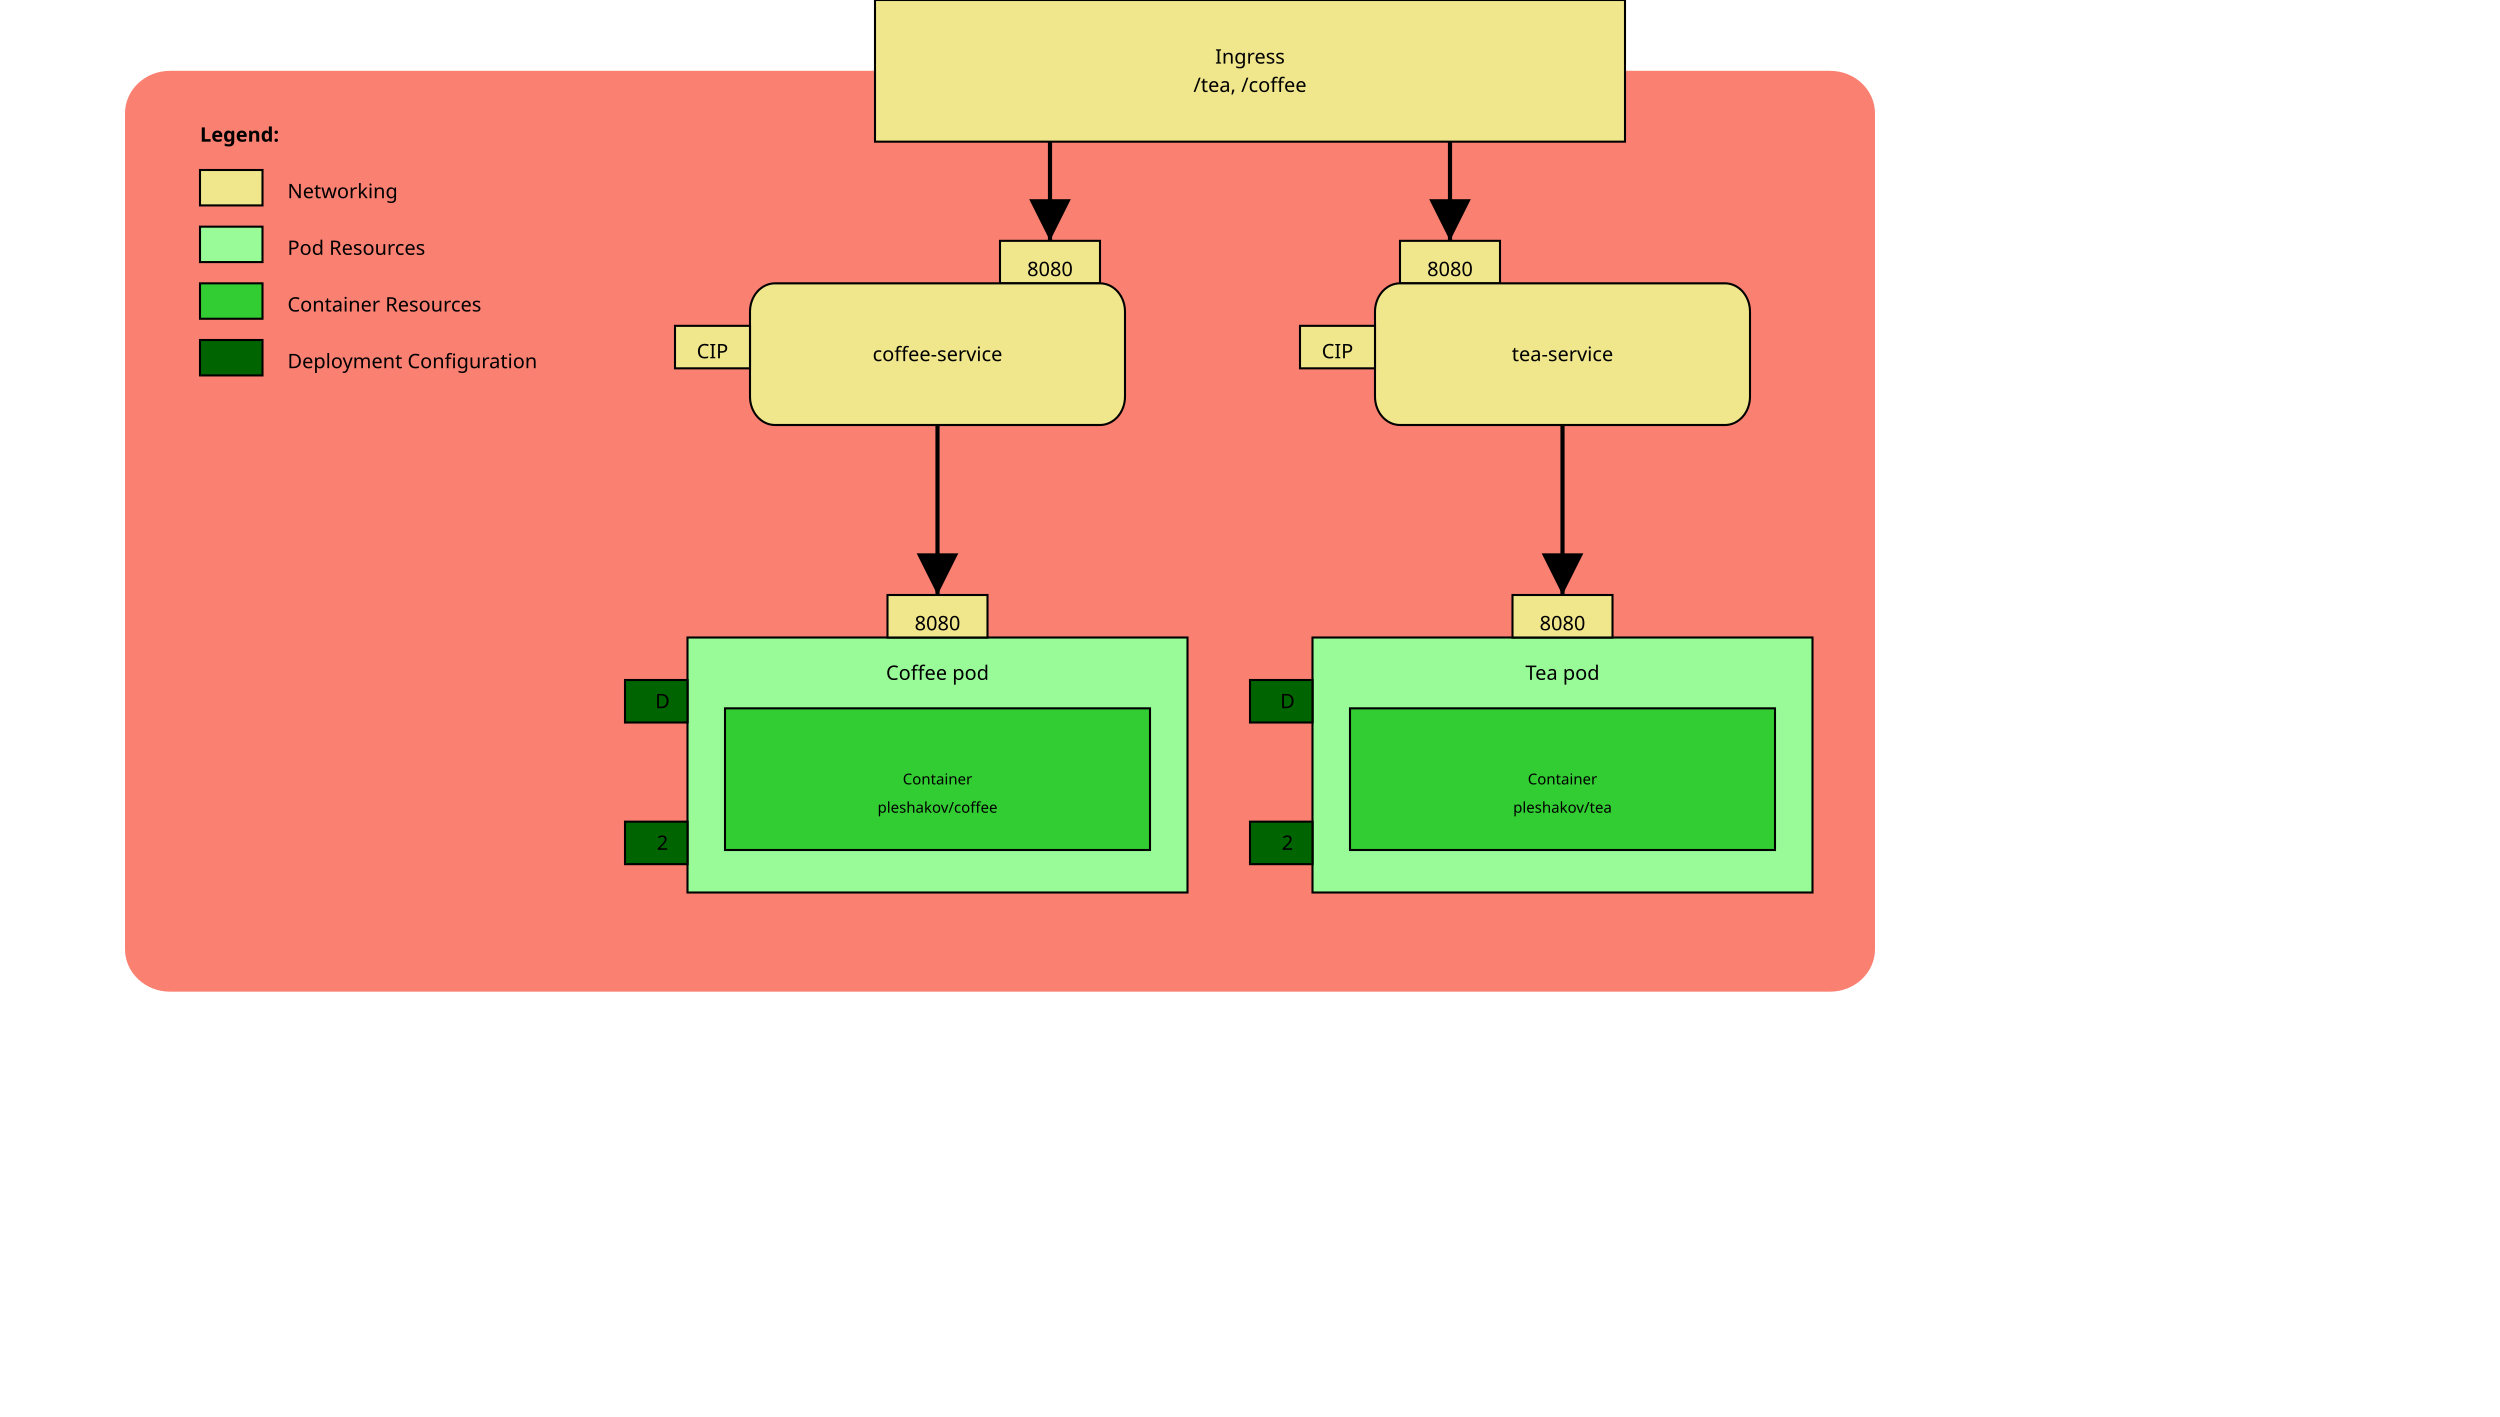
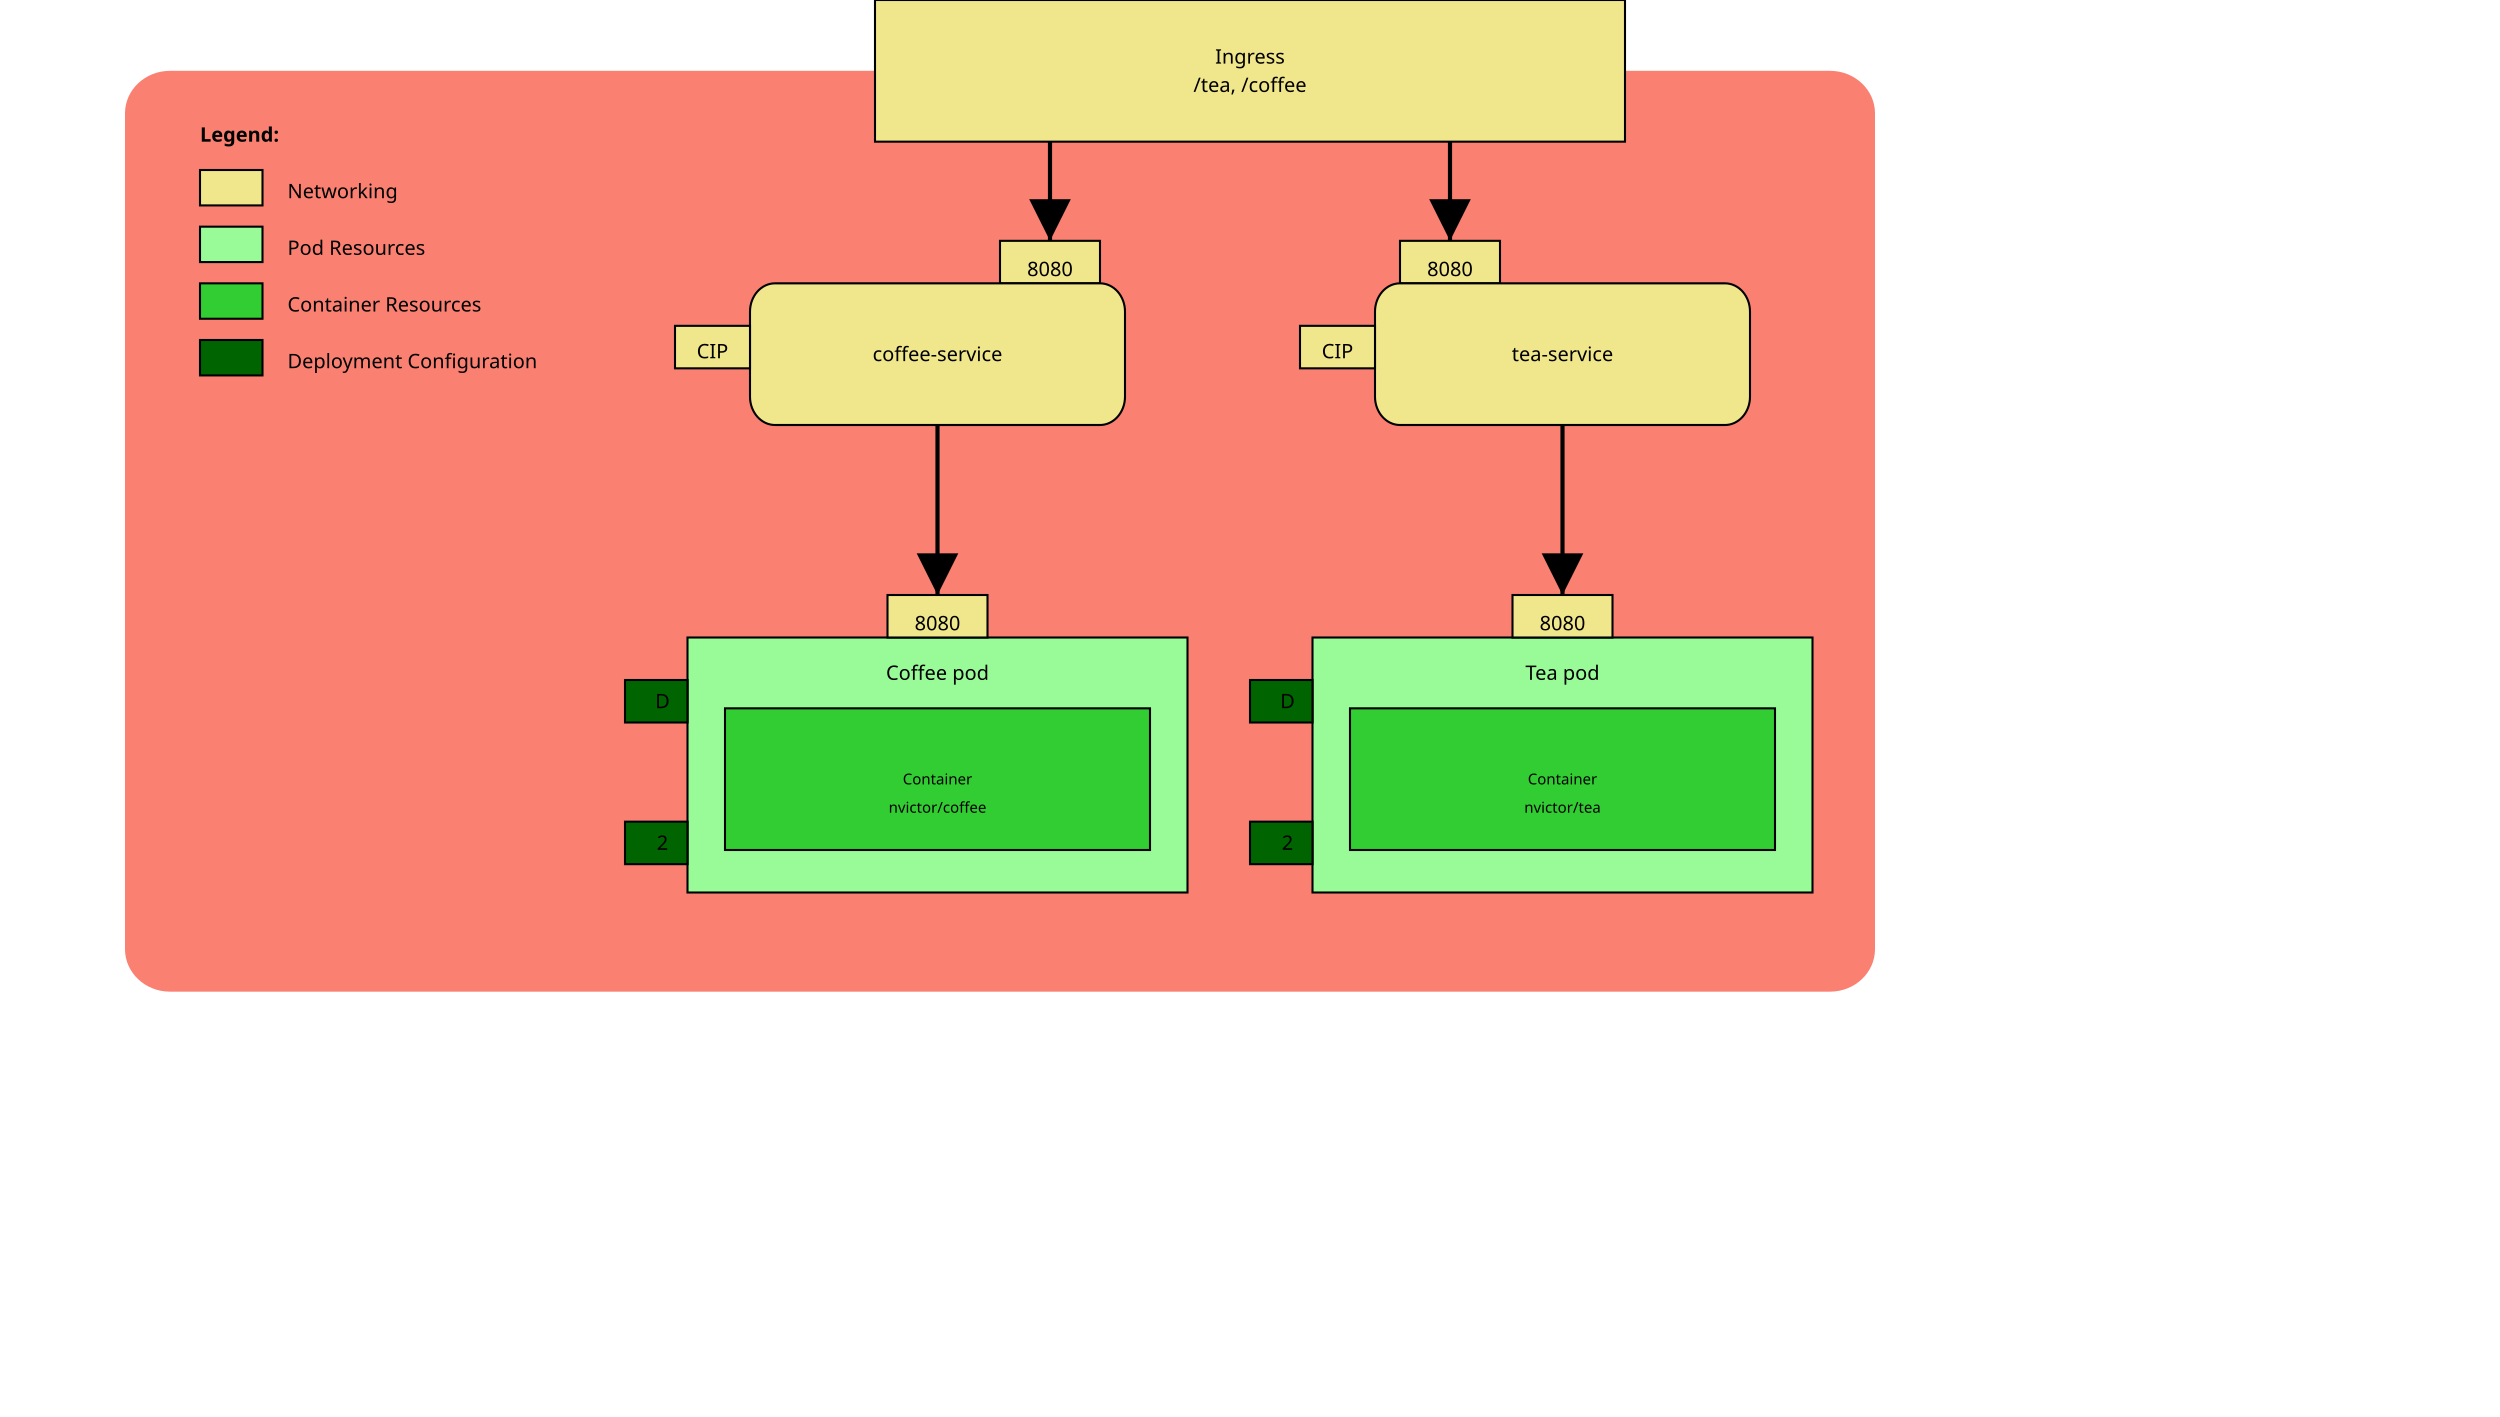
<svg xmlns="http://www.w3.org/2000/svg" viewBox="0 0 1200 680">
  <defs>
    <marker id="arrow" markerWidth="10" markerHeight="10" refX="10" refY="5" orient="auto" markerUnits="strokeWidth">
      <path d="M0,0 L10,5 L0,10 Z" fill="black" />
    </marker>
  </defs>
  <rect fill="salmon" rx="1.8%" ry="3%" width="70%" height="65%" x="5%" y="5%" />
  <g>
    <text font-size="0.8em" font-family="sans-serif" font-weight="bold" x="8%" y="10%">Legend:</text>
    <rect fill="khaki" stroke="black" width="2.5%" height="2.5%" x="8%" y="12%" />
    <text font-size="0.8em" font-family="sans-serif" dominant-baseline="middle" x="11.5%" y="13.5%">Networking</text>
    <rect fill="palegreen" stroke="black" width="2.5%" height="2.5%" x="8%" y="16%" />
    <text font-size="0.8em" font-family="sans-serif" dominant-baseline="middle" x="11.5%" y="17.5%">Pod Resources</text>
    <rect fill="limegreen" stroke="black" width="2.5%" height="2.5%" x="8%" y="20%" />
    <text font-size="0.8em" font-family="sans-serif" dominant-baseline="middle" x="11.5%" y="21.5%">Container Resources</text>
    <rect fill="darkgreen" stroke="black" width="2.5%" height="2.5%" x="8%" y="24%" />
    <text font-size="0.8em" font-family="sans-serif" dominant-baseline="middle" x="11.5%" y="25.5%">Deployment Configuration</text>
  </g>
  <g>
    <rect fill="khaki" stroke="black" width="30%" height="10%" x="35%" y="0%" />
    <text font-size="0.8em" font-family="sans-serif" text-anchor="middle" dominant-baseline="middle" x="50%" y="4%">Ingress</text>
    <text font-size="0.8em" font-family="sans-serif" text-anchor="middle" dominant-baseline="middle" x="50%" y="6%">/tea, /coffee</text>
    <line stroke="black" stroke-width="2" x1="42%" y1="10%" x2="42%" y2="17%" marker-end="url(#arrow)" />
    <line stroke="black" stroke-width="2" x1="58%" y1="10%" x2="58%" y2="17%" marker-end="url(#arrow)" />
  </g>
  <g>
    <rect fill="khaki" stroke="black" width="4%" height="3%" x="40%" y="17%" />
    <text font-size="0.8em" font-family="sans-serif" text-anchor="middle" dominant-baseline="middle" x="42%" y="19%">8080</text>
    <rect fill="khaki" stroke="black" rx="1%" ry="2%" width="15%" height="10%" x="30%" y="20%" />
    <text font-size="0.8em" font-family="sans-serif" text-anchor="middle" dominant-baseline="middle" x="37.5%" y="25%">coffee-service</text>
    <rect fill="khaki" stroke="black" width="3%" height="3%" x="27%" y="23%" />
    <text font-size="0.8em" font-family="sans-serif" text-anchor="middle" dominant-baseline="middle" x="28.5%" y="24.8%">CIP</text>
    <line stroke="black" stroke-width="2" x1="37.5%" y1="30%" x2="37.5%" y2="42%" marker-end="url(#arrow)" />
  </g>
  <g>
    <rect fill="khaki" stroke="black" width="4%" height="3%" x="56%" y="17%" />
    <text font-size="0.8em" font-family="sans-serif" text-anchor="middle" dominant-baseline="middle" x="58%" y="19%">8080</text>
    <rect fill="khaki" stroke="black" rx="1%" ry="2%" width="15%" height="10%" x="55%" y="20%" />
    <text font-size="0.8em" font-family="sans-serif" text-anchor="middle" dominant-baseline="middle" x="62.5%" y="25%">tea-service</text>
    <rect fill="khaki" stroke="black" width="3%" height="3%" x="52%" y="23%" />
    <text font-size="0.8em" font-family="sans-serif" text-anchor="middle" dominant-baseline="middle" x="53.5%" y="24.8%">CIP</text>
    <line stroke="black" stroke-width="2" x1="62.5%" y1="30%" x2="62.5%" y2="42%" marker-end="url(#arrow)" />
  </g>
  <g>
    <rect fill="palegreen" stroke="black" width="20%" height="18%" x="27.5%" y="45%" />
    <text font-size="0.8em" font-family="sans-serif" text-anchor="middle" dominant-baseline="middle" x="37.5%" y="47.5%">Coffee pod</text>
    <rect fill="limegreen" stroke="black" width="17%" height="10%" x="29%" y="50%" />
    <text font-size="0.6em" font-family="sans-serif" text-anchor="middle" dominant-baseline="middle" x="37.5%" y="55%">Container</text>
-     <text font-size="0.6em" font-family="sans-serif" text-anchor="middle" dominant-baseline="middle" x="37.5%" y="57%">pleshakov/coffee</text>
+     <text font-size="0.6em" font-family="sans-serif" text-anchor="middle" dominant-baseline="middle" x="37.5%" y="57%">nvictor/coffee</text>
    <rect fill="khaki" stroke="black" width="4%" height="3%" x="35.5%" y="42%" />
    <text font-size="0.8em" font-family="sans-serif" text-anchor="middle" dominant-baseline="middle" x="37.5%" y="44%">8080</text>
    <rect fill="darkgreen" stroke="black" width="2.5%" height="3%" x="25%" y="48%" />
    <text font-size="0.8em" font-family="sans-serif" text-anchor="middle" dominant-baseline="middle" x="26.5%" y="49.5%">D</text>
    <rect fill="darkgreen" stroke="black" width="2.5%" height="3%" x="25%" y="58%" />
    <text font-size="0.8em" font-family="sans-serif" text-anchor="middle" dominant-baseline="middle" x="26.5%" y="59.5%">2</text>
  </g>
  <g>
    <rect fill="palegreen" stroke="black" width="20%" height="18%" x="52.5%" y="45%" />
    <text font-size="0.8em" font-family="sans-serif" text-anchor="middle" dominant-baseline="middle" x="62.5%" y="47.5%">Tea pod</text>
    <rect fill="limegreen" stroke="black" width="17%" height="10%" x="54%" y="50%" />
    <text font-size="0.6em" font-family="sans-serif" text-anchor="middle" dominant-baseline="middle" x="62.5%" y="55%">Container</text>
-     <text font-size="0.6em" font-family="sans-serif" text-anchor="middle" dominant-baseline="middle" x="62.5%" y="57%">pleshakov/tea</text>
+     <text font-size="0.6em" font-family="sans-serif" text-anchor="middle" dominant-baseline="middle" x="62.5%" y="57%">nvictor/tea</text>
    <rect fill="khaki" stroke="black" width="4%" height="3%" x="60.5%" y="42%" />
    <text font-size="0.8em" font-family="sans-serif" text-anchor="middle" dominant-baseline="middle" x="62.5%" y="44%">8080</text>
    <rect fill="darkgreen" stroke="black" width="2.5%" height="3%" x="50%" y="48%" />
    <text font-size="0.8em" font-family="sans-serif" text-anchor="middle" dominant-baseline="middle" x="51.5%" y="49.5%">D</text>
    <rect fill="darkgreen" stroke="black" width="2.5%" height="3%" x="50%" y="58%" />
    <text font-size="0.8em" font-family="sans-serif" text-anchor="middle" dominant-baseline="middle" x="51.5%" y="59.5%">2</text>
  </g>
</svg>
